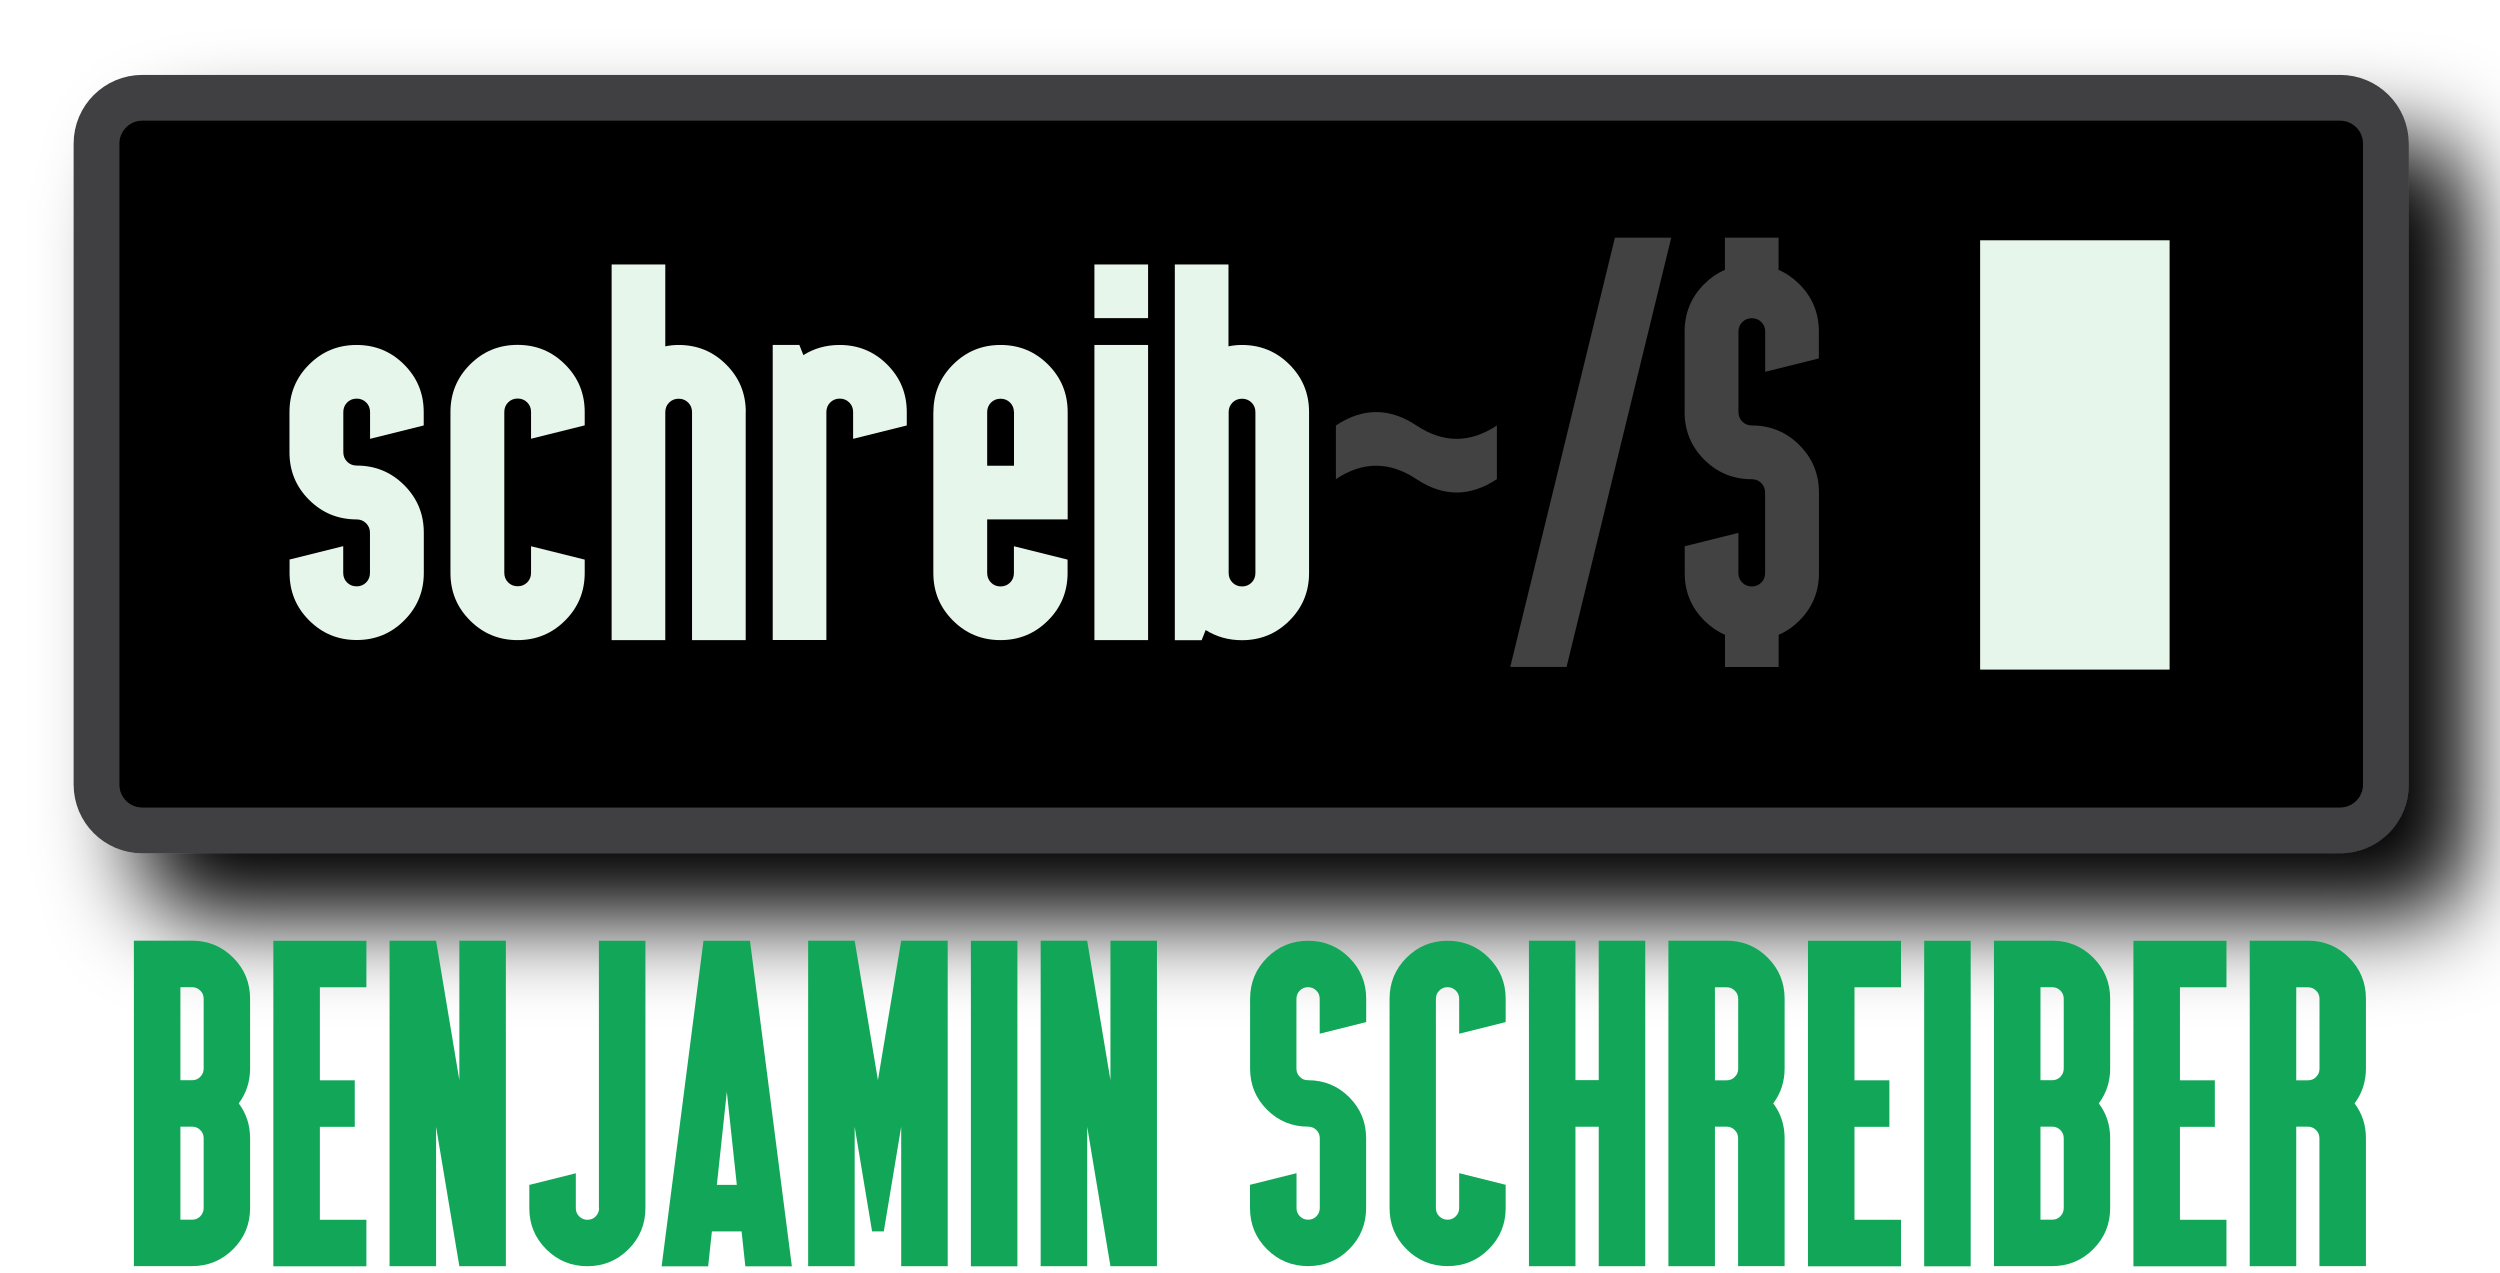
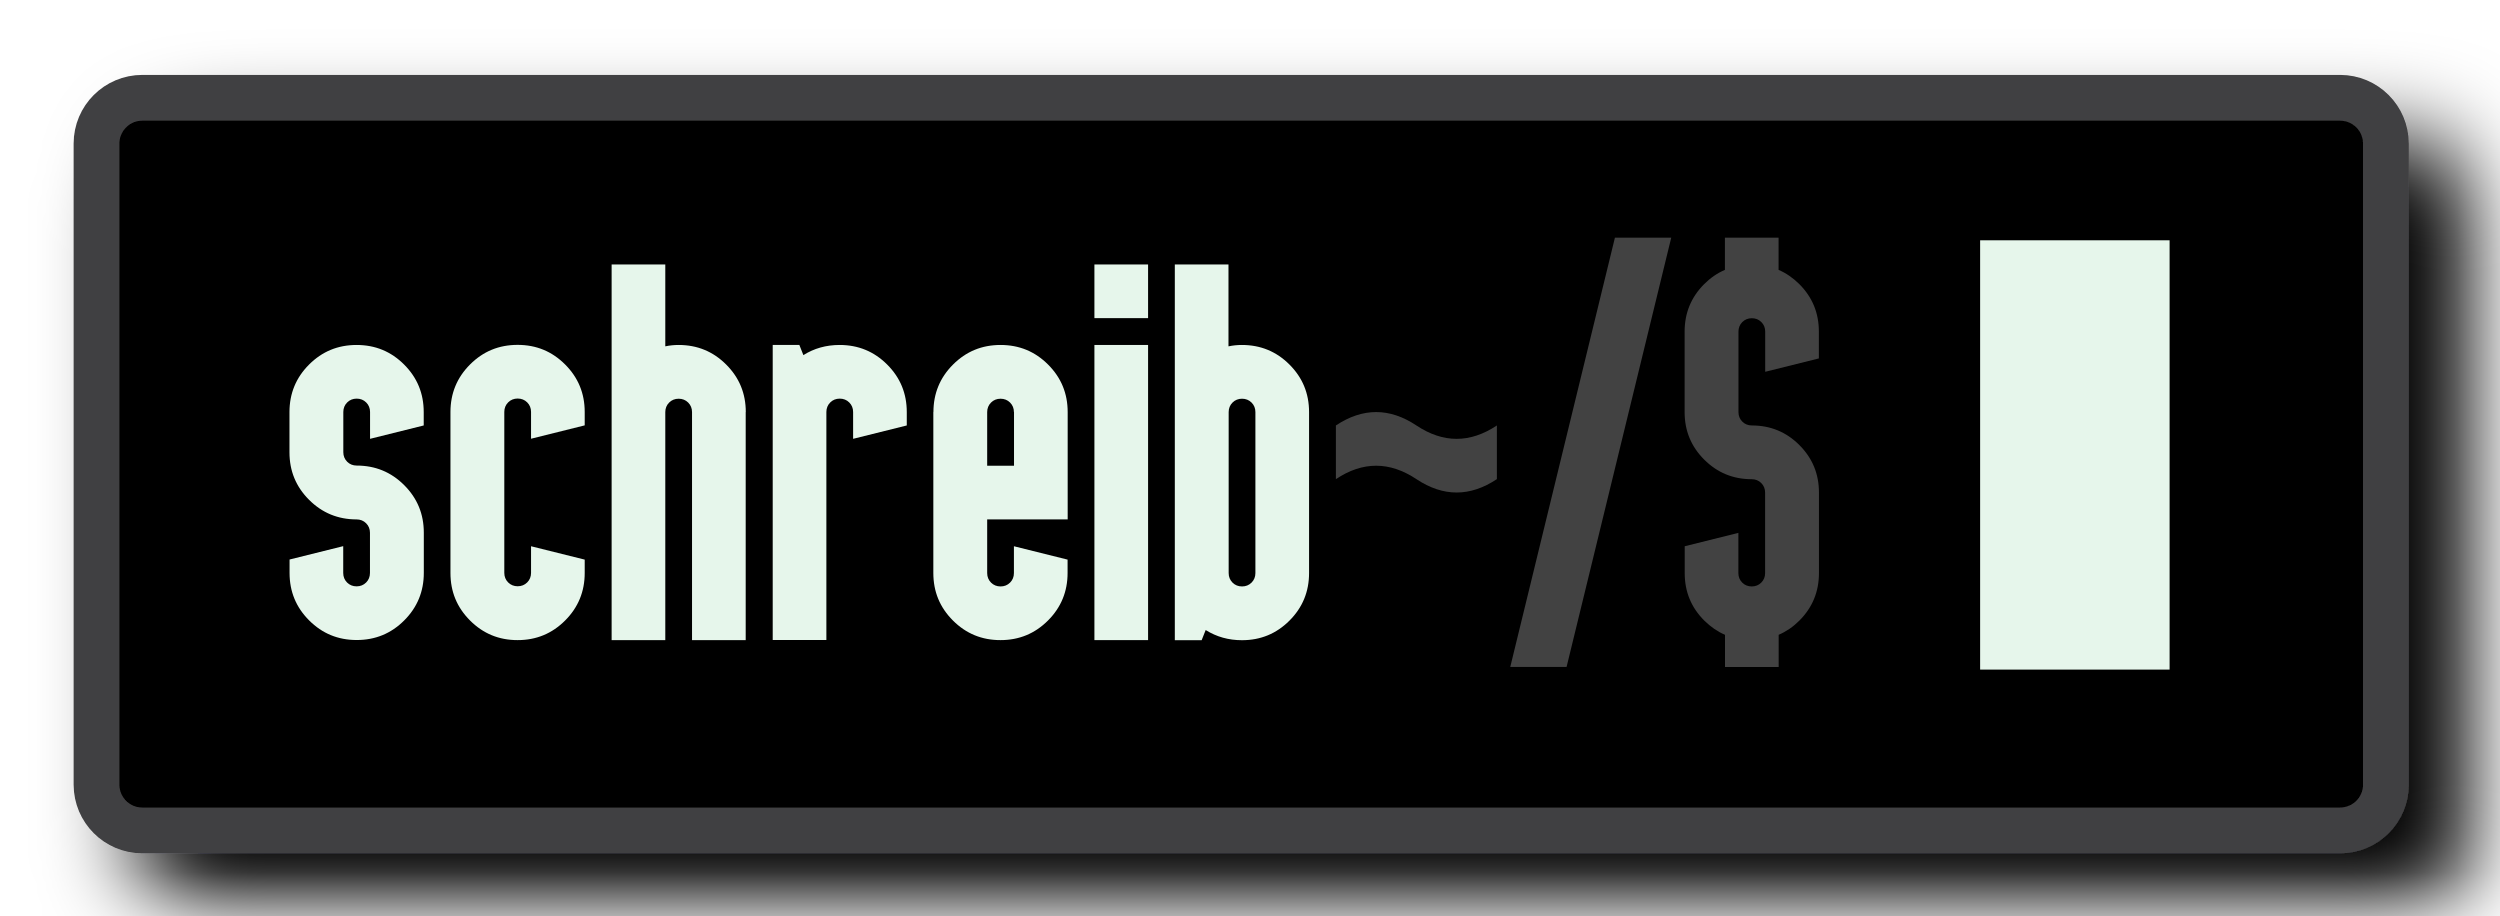
- <svg xmlns="http://www.w3.org/2000/svg" id="logo" viewBox="0 0 273 139">
+ <svg xmlns="http://www.w3.org/2000/svg" id="logo" viewBox="0 0 273 100">
  <defs>
    <style>
      .cls-1 {
        fill: #e6f6eb;
      }

      .cls-2 {
        fill: #000;
        filter: url(#drop-shadow-1);
        stroke: #414042;
        stroke-miterlimit: 10;
        stroke-width: 5px;
      }

      .cls-3 {
        fill: #12a758;
      }

      .cls-4 {
          fill:#424242;
      }
    </style>
    <filter id="drop-shadow-1" filterUnits="userSpaceOnUse">
      <feOffset dx="7" dy="7" />
      <feGaussianBlur result="blur" stdDeviation="5" />
      <feFlood flood-color="#000" flood-opacity="1" />
      <feComposite in2="blur" operator="in" />
      <feComposite in="SourceGraphic" />
    </filter>
  </defs>
  <rect id="container" class="cls-2" x="10.54" y="10.68" width="250" height="80" rx="5" ry="5" />
  <g id="text">
    <path class="cls-1" d="M46.27,45v1.46l-5.86,1.46v-2.93c0-.41-.14-.76-.42-1.04-.28-.28-.63-.42-1.04-.42s-.76,.14-1.04,.42-.42,.63-.42,1.04v4.39c0,.41,.14,.76,.42,1.04,.28,.28,.63,.42,1.04,.42,2.03,0,3.76,.71,5.19,2.14,1.43,1.43,2.14,3.15,2.14,5.19v4.39c0,2.03-.71,3.76-2.14,5.19s-3.15,2.14-5.19,2.14-3.76-.71-5.19-2.14c-1.43-1.43-2.14-3.15-2.14-5.19v-1.46l5.86-1.46v2.93c0,.41,.14,.76,.42,1.04,.28,.28,.63,.42,1.04,.42s.76-.14,1.04-.42,.42-.63,.42-1.04v-4.39c0-.41-.14-.76-.42-1.04-.28-.28-.63-.42-1.04-.42-2.03,0-3.76-.71-5.19-2.14-1.43-1.43-2.14-3.15-2.14-5.19v-4.39c0-2.03,.71-3.76,2.14-5.19s3.15-2.14,5.19-2.14,3.76,.71,5.19,2.14c1.43,1.43,2.14,3.15,2.14,5.19Z" />
    <path class="cls-1" d="M57.99,62.58v-2.93l5.86,1.46v1.46c0,2.03-.71,3.76-2.14,5.19s-3.15,2.14-5.19,2.14-3.76-.71-5.19-2.14c-1.43-1.43-2.14-3.15-2.14-5.19v-17.58c0-2.03,.71-3.76,2.14-5.19s3.15-2.14,5.19-2.14,3.76,.71,5.19,2.14c1.43,1.43,2.14,3.15,2.14,5.19v1.46l-5.86,1.46v-2.93c0-.41-.14-.76-.42-1.04-.28-.28-.63-.42-1.04-.42s-.76,.14-1.04,.42-.42,.63-.42,1.04v17.58c0,.41,.14,.76,.42,1.04,.28,.28,.63,.42,1.04,.42s.76-.14,1.04-.42,.42-.63,.42-1.04Z" />
    <path class="cls-1" d="M81.43,45v24.9h-5.86v-24.9c0-.41-.14-.76-.42-1.04-.28-.28-.63-.42-1.04-.42s-.76,.14-1.04,.42-.42,.63-.42,1.04v24.9h-5.86V28.88h5.86v8.94c.47-.1,.96-.15,1.46-.15,2.03,0,3.76,.71,5.19,2.14,1.43,1.43,2.14,3.15,2.14,5.19Z" />
    <path class="cls-1" d="M84.36,37.67h2.93l.44,1.11c1.17-.74,2.49-1.11,3.96-1.11,2.03,0,3.76,.71,5.19,2.14,1.43,1.43,2.14,3.15,2.14,5.19v1.46l-5.86,1.46v-2.93c0-.41-.14-.76-.42-1.04-.28-.28-.63-.42-1.04-.42s-.76,.14-1.04,.42-.42,.63-.42,1.04v24.9h-5.86V37.67Z" />
    <path class="cls-1" d="M101.93,45c0-2.03,.71-3.76,2.14-5.19s3.15-2.14,5.19-2.14,3.76,.71,5.19,2.14c1.43,1.43,2.14,3.15,2.14,5.19v11.72h-8.79v5.86c0,.41,.14,.76,.42,1.04,.28,.28,.63,.42,1.04,.42s.76-.14,1.04-.42,.42-.63,.42-1.04v-2.93l5.86,1.46v1.46c0,2.03-.71,3.76-2.14,5.19s-3.15,2.14-5.19,2.14-3.76-.71-5.19-2.14c-1.43-1.43-2.14-3.15-2.14-5.19v-17.58Zm8.79,0c0-.41-.14-.76-.42-1.04-.28-.28-.63-.42-1.04-.42s-.76,.14-1.04,.42-.42,.63-.42,1.04v5.86h2.93v-5.86Z" />
    <path class="cls-1" d="M119.51,34.74v-5.86h5.86v5.86h-5.86Zm5.86,2.93v32.23h-5.86V37.67h5.86Z" />
    <path class="cls-1" d="M134.16,37.82c.47-.1,.96-.15,1.46-.15,2.03,0,3.76,.71,5.19,2.14,1.43,1.43,2.14,3.15,2.14,5.19v17.58c0,2.03-.71,3.76-2.14,5.19-1.43,1.43-3.15,2.14-5.19,2.14-1.46,0-2.78-.37-3.96-1.11l-.44,1.11h-2.93V28.88h5.86v8.94Zm2.93,7.18c0-.41-.14-.76-.42-1.04-.28-.28-.63-.42-1.04-.42s-.76,.14-1.04,.42c-.28,.28-.42,.63-.42,1.04v17.58c0,.41,.14,.76,.42,1.04,.28,.28,.63,.42,1.04,.42s.76-.14,1.04-.42c.28-.28,.42-.63,.42-1.04v-17.58Z" />
    <g id="path">
      <path class="cls-4" d="M145.88,52.32v-5.86c2.93-1.95,5.86-1.95,8.79,0,2.93,1.95,5.86,1.95,8.79,0v5.86c-2.93,1.95-5.86,1.95-8.79,0-2.93-1.95-5.86-1.95-8.79,0Z" />
      <path class="cls-4" d="M182.5,25.95l-11.43,46.88h-6.15l11.43-46.88h6.15Z" />
      <path class="cls-4" d="M188.36,29.47v-3.52h5.86v3.52c.82,.35,1.57,.87,2.26,1.55,1.43,1.43,2.14,3.15,2.14,5.19v2.93l-5.86,1.46v-4.39c0-.41-.14-.76-.42-1.04-.28-.28-.63-.42-1.04-.42s-.76,.14-1.04,.42c-.28,.28-.42,.63-.42,1.04v8.79c0,.41,.14,.76,.42,1.04,.28,.28,.63,.42,1.04,.42,2.03,0,3.76,.71,5.19,2.14,1.43,1.43,2.14,3.15,2.14,5.19v8.79c0,2.03-.71,3.76-2.14,5.19-.68,.68-1.44,1.2-2.26,1.55v3.52h-5.86v-3.52c-.82-.35-1.57-.87-2.26-1.55-1.43-1.43-2.14-3.15-2.14-5.19v-2.93l5.86-1.46v4.39c0,.41,.14,.76,.42,1.04,.28,.28,.63,.42,1.04,.42s.76-.14,1.04-.42c.28-.28,.42-.63,.42-1.04v-8.79c0-.41-.14-.76-.42-1.04-.28-.28-.63-.42-1.04-.42-2.03,0-3.76-.71-5.19-2.14-1.43-1.43-2.14-3.15-2.14-5.19v-8.79c0-2.03,.71-3.76,2.14-5.19,.68-.68,1.44-1.2,2.26-1.55Z" />
    </g>
  </g>
-   <g id="subtext">
-     <path class="cls-3" d="M14.62,138.27v-35.55h6.35c1.76,0,3.26,.62,4.49,1.85,1.24,1.24,1.85,2.73,1.85,4.49v7.62c0,1.44-.42,2.71-1.24,3.81,.83,1.1,1.24,2.37,1.24,3.81v7.62c0,1.76-.62,3.26-1.85,4.49s-2.73,1.85-4.49,1.85h-6.35Zm5.08-30.47v10.16h1.27c.36,0,.66-.12,.9-.37s.37-.55,.37-.9v-7.62c0-.36-.12-.66-.37-.9-.25-.25-.55-.37-.9-.37h-1.27Zm0,15.23v10.16h1.27c.36,0,.66-.12,.9-.37s.37-.55,.37-.9v-7.62c0-.36-.12-.66-.37-.9-.25-.25-.55-.37-.9-.37h-1.27Z" />
-     <path class="cls-3" d="M34.93,133.2h5.08v5.08h-10.16v-35.55h10.16v5.08h-5.08v10.16h3.81v5.08h-3.81v10.16Z" />
-     <path class="cls-3" d="M47.62,123.04v15.23h-5.08v-35.55h5.08l2.54,15.23v-15.23h5.08v35.55h-5.08l-2.54-15.23Z" />
-     <path class="cls-3" d="M65.4,131.93v-29.2h5.08v29.2c0,1.76-.62,3.26-1.85,4.49s-2.73,1.85-4.49,1.85-3.26-.62-4.49-1.85c-1.24-1.24-1.85-2.73-1.85-4.49v-2.54l5.08-1.27v3.81c0,.36,.12,.66,.37,.9,.25,.25,.55,.37,.9,.37s.66-.12,.9-.37,.37-.55,.37-.9Z" />
-     <path class="cls-3" d="M77.74,134.47l-.41,3.81h-5.08l4.57-35.55h5.08l4.57,35.55h-5.08l-.41-3.81h-3.25Zm2.72-5.08l-1.09-10.16-1.09,10.16h2.18Z" />
-     <path class="cls-3" d="M95.23,134.47l-1.9-11.43v15.23h-5.08v-35.55h5.08l2.54,15.23,2.54-15.23h5.08v35.55h-5.08v-15.23l-1.9,11.43h-1.27Z" />
-     <path class="cls-3" d="M111.1,102.73v35.55h-5.08v-35.55h5.08Z" />
-     <path class="cls-3" d="M118.72,123.04v15.23h-5.08v-35.55h5.08l2.54,15.23v-15.23h5.08v35.55h-5.08l-2.54-15.23Z" />
-     <path class="cls-3" d="M149.19,109.07v2.54l-5.08,1.27v-3.81c0-.36-.12-.66-.37-.9-.25-.25-.55-.37-.9-.37s-.66,.12-.9,.37c-.25,.25-.37,.55-.37,.9v7.62c0,.36,.12,.66,.37,.9,.24,.25,.54,.37,.9,.37,1.76,0,3.26,.62,4.49,1.85,1.24,1.24,1.85,2.73,1.85,4.49v7.62c0,1.76-.62,3.26-1.85,4.49-1.23,1.24-2.73,1.85-4.49,1.85s-3.26-.62-4.49-1.85c-1.24-1.24-1.85-2.73-1.85-4.49v-2.54l5.08-1.27v3.81c0,.36,.12,.66,.37,.9,.24,.25,.54,.37,.9,.37s.66-.12,.9-.37c.24-.25,.37-.55,.37-.9v-7.62c0-.36-.12-.66-.37-.9-.25-.25-.55-.37-.9-.37-1.76,0-3.26-.62-4.49-1.85-1.24-1.24-1.85-2.73-1.85-4.49v-7.62c0-1.76,.62-3.26,1.85-4.49,1.24-1.24,2.73-1.85,4.49-1.85s3.26,.62,4.49,1.85c1.24,1.24,1.85,2.73,1.85,4.49Z" />
-     <path class="cls-3" d="M164.42,109.07v2.54l-5.08,1.27v-3.81c0-.36-.12-.66-.37-.9-.25-.25-.55-.37-.9-.37s-.66,.12-.9,.37c-.25,.25-.37,.55-.37,.9v22.85c0,.36,.12,.66,.37,.9,.25,.25,.55,.37,.9,.37s.66-.12,.9-.37c.25-.25,.37-.55,.37-.9v-3.81l5.08,1.27v2.54c0,1.76-.62,3.26-1.85,4.49-1.24,1.24-2.73,1.85-4.49,1.85s-3.26-.62-4.49-1.85c-1.24-1.24-1.85-2.73-1.85-4.49v-22.85c0-1.76,.62-3.26,1.85-4.49,1.24-1.24,2.73-1.85,4.49-1.85s3.26,.62,4.49,1.85c1.24,1.24,1.85,2.73,1.85,4.49Z" />
-     <path class="cls-3" d="M172.04,123.04v15.23h-5.08v-35.55h5.08v15.23h2.54v-15.23h5.08v35.55h-5.08v-15.23h-2.54Z" />
-     <path class="cls-3" d="M187.27,123.04v15.23h-5.08v-35.55h6.35c1.76,0,3.26,.62,4.49,1.85,1.24,1.24,1.85,2.73,1.85,4.49v7.62c0,1.44-.42,2.71-1.24,3.81,.83,1.1,1.24,2.37,1.24,3.81v13.96h-5.08v-13.96c0-.36-.12-.66-.37-.9-.25-.25-.55-.37-.9-.37h-1.27Zm0-15.23v10.16h1.27c.36,0,.66-.12,.9-.37,.25-.25,.37-.55,.37-.9v-7.62c0-.36-.12-.66-.37-.9-.25-.25-.55-.37-.9-.37h-1.27Z" />
-     <path class="cls-3" d="M202.51,133.2h5.08v5.08h-10.16v-35.55h10.16v5.08h-5.08v10.16h3.81v5.08h-3.81v10.16Z" />
-     <path class="cls-3" d="M215.2,102.73v35.55h-5.08v-35.55h5.08Z" />
-     <path class="cls-3" d="M217.74,138.27v-35.55h6.35c1.76,0,3.26,.62,4.49,1.85,1.24,1.24,1.85,2.73,1.85,4.49v7.62c0,1.44-.42,2.71-1.24,3.81,.83,1.1,1.24,2.37,1.24,3.81v7.62c0,1.76-.62,3.26-1.85,4.49-1.24,1.24-2.73,1.85-4.49,1.85h-6.35Zm5.08-30.47v10.16h1.27c.36,0,.66-.12,.9-.37,.25-.25,.37-.55,.37-.9v-7.62c0-.36-.12-.66-.37-.9-.25-.25-.55-.37-.9-.37h-1.27Zm0,15.23v10.16h1.27c.36,0,.66-.12,.9-.37,.25-.25,.37-.55,.37-.9v-7.62c0-.36-.12-.66-.37-.9-.25-.25-.55-.37-.9-.37h-1.27Z" />
-     <path class="cls-3" d="M238.05,133.2h5.08v5.08h-10.16v-35.55h10.16v5.08h-5.08v10.16h3.81v5.08h-3.81v10.16Z" />
-     <path class="cls-3" d="M250.75,123.04v15.23h-5.08v-35.55h6.35c1.76,0,3.26,.62,4.49,1.85,1.24,1.24,1.85,2.73,1.85,4.49v7.62c0,1.44-.42,2.71-1.24,3.81,.83,1.1,1.24,2.37,1.24,3.81v13.96h-5.08v-13.96c0-.36-.12-.66-.37-.9-.25-.25-.55-.37-.9-.37h-1.27Zm0-15.23v10.16h1.27c.36,0,.66-.12,.9-.37,.25-.25,.37-.55,.37-.9v-7.62c0-.36-.12-.66-.37-.9-.25-.25-.55-.37-.9-.37h-1.27Z" />
-   </g>
  <rect class="cls-1" id="blink" x="216.23" y="26.24" width="20.69" height="46.88" />
</svg>
